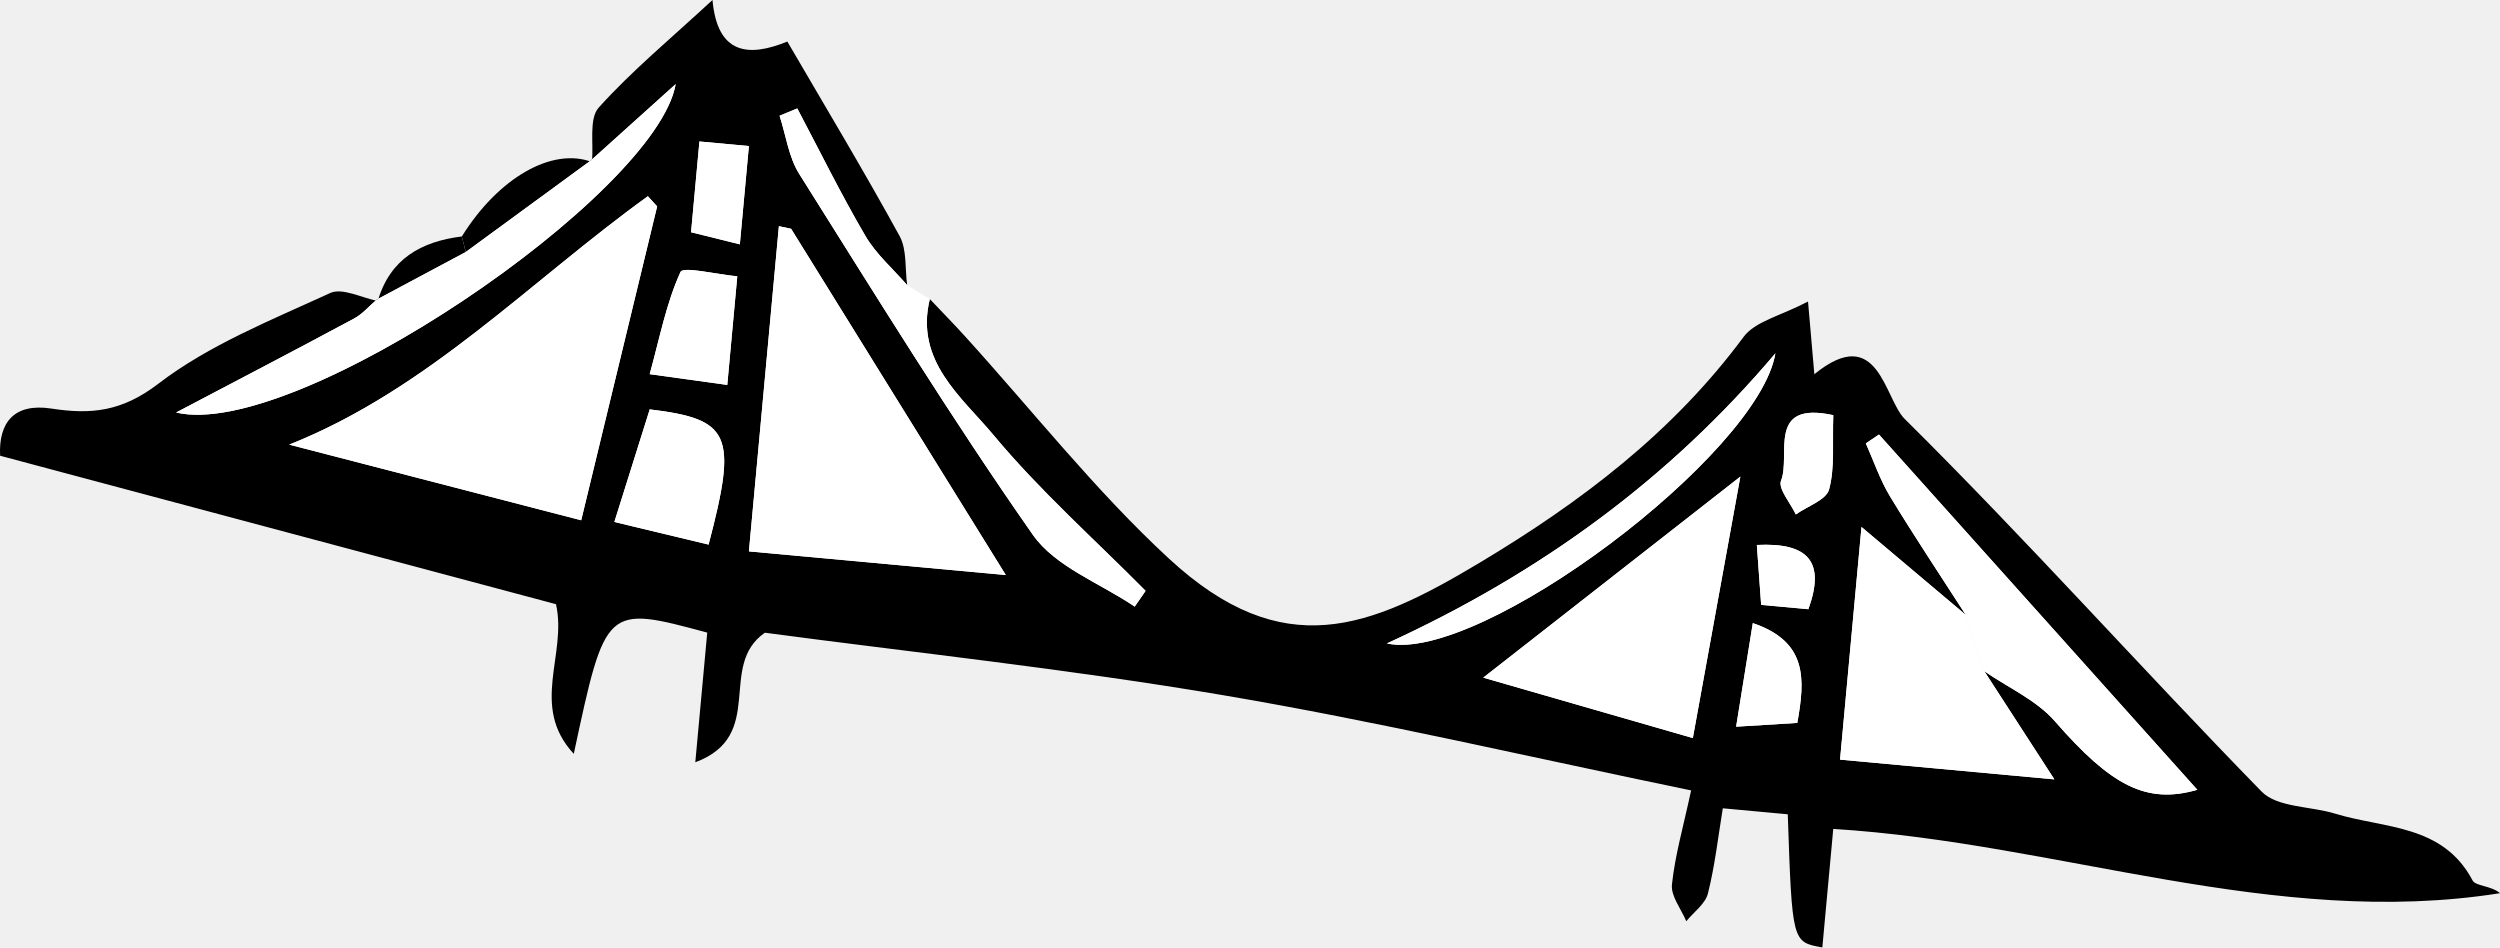
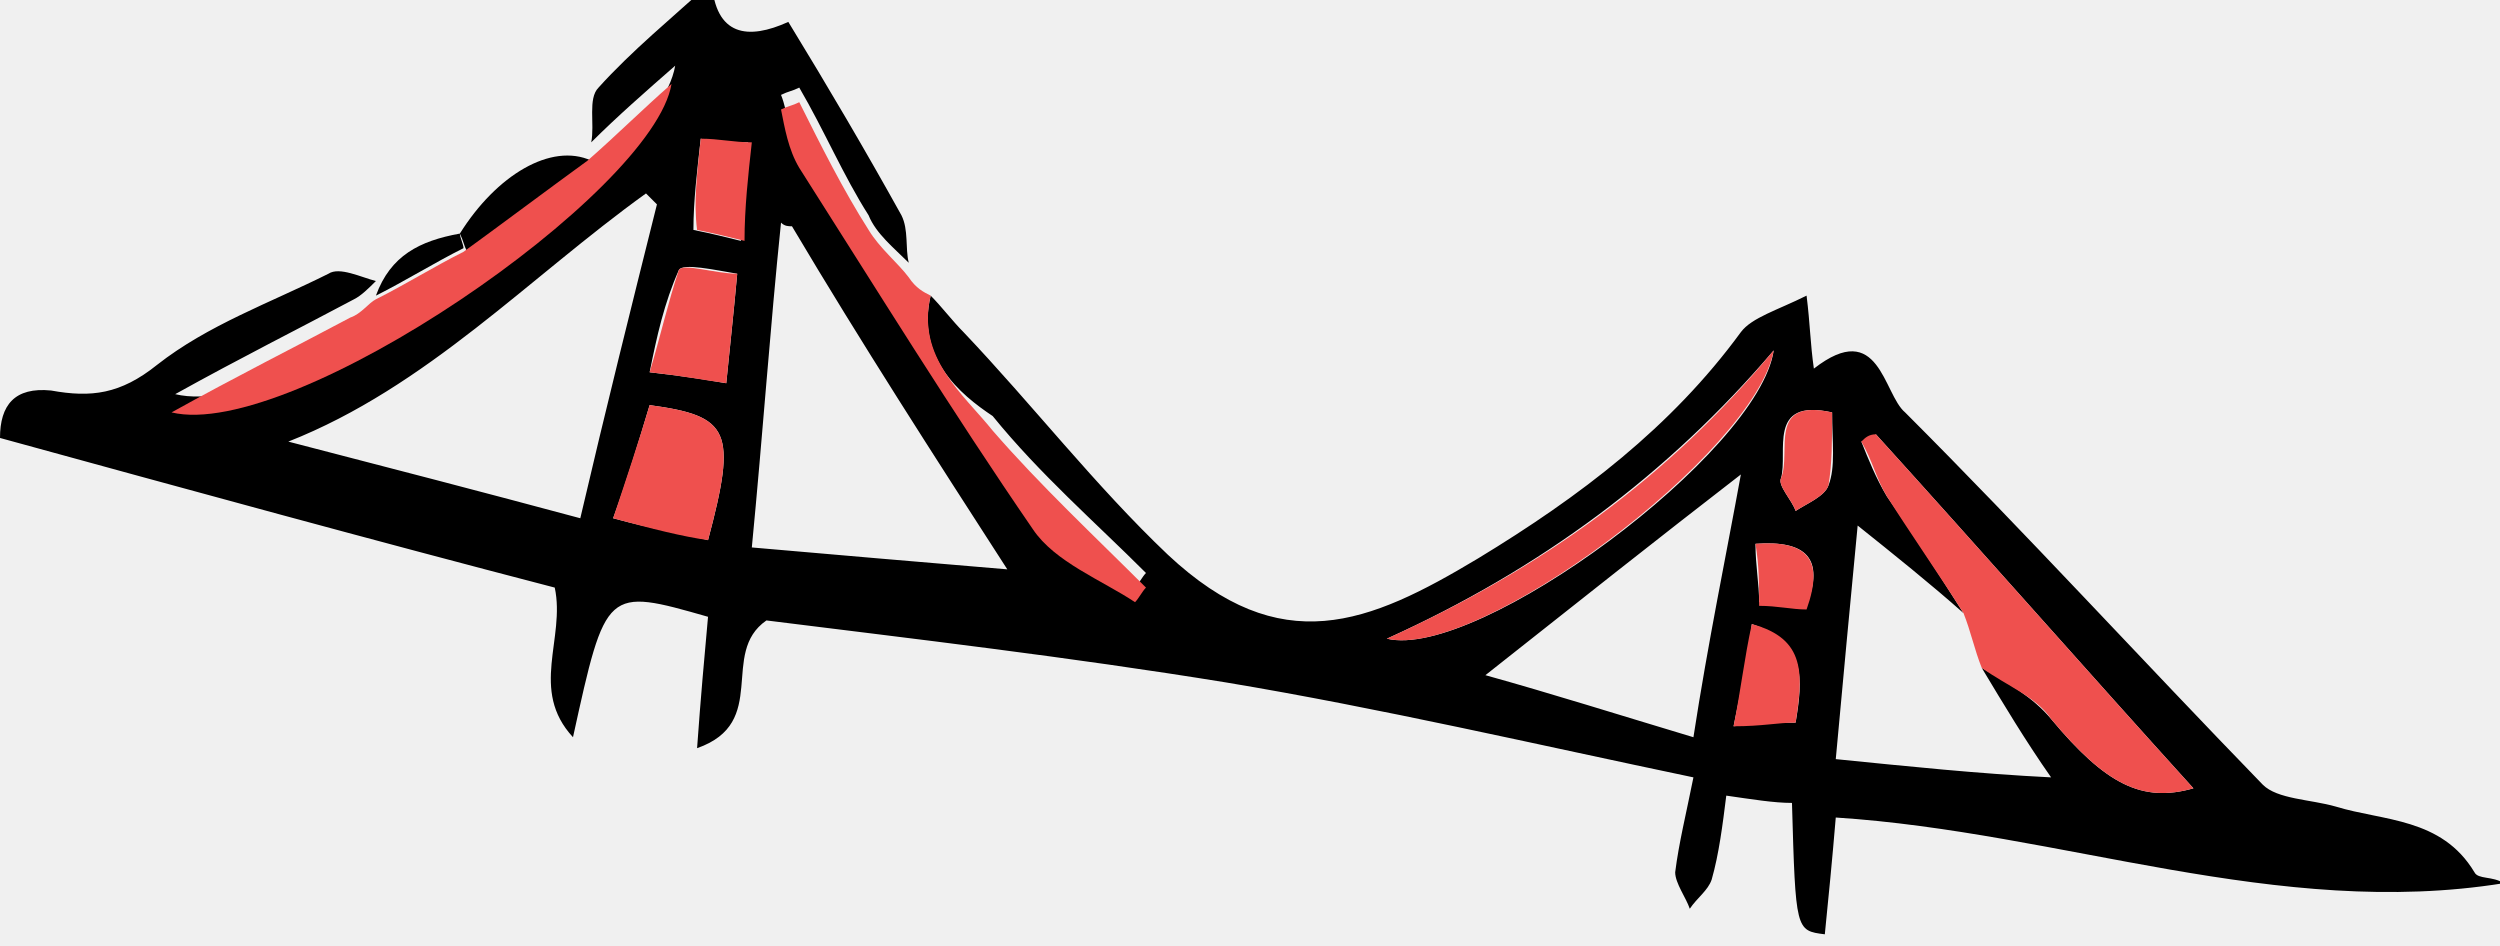
- <svg xmlns="http://www.w3.org/2000/svg" version="1.1" id="XMLID_1_" x="0px" y="0px" viewBox="0 0 68.471 25.947" enable-background="new 0 0 68.471 25.947" xml:space="preserve">
-   <g id="bridge">
-     <g>
-       <path d="M25.466,8.19c0.316,0.333,0.637,0.661,0.946,1.001c1.859,2.045,3.58,4.239,5.602,6.107    c3.127,2.889,5.5,1.918,8.52,0.109c2.756-1.652,5.281-3.557,7.22-6.18c0.317-0.428,1.016-0.574,1.765-0.969    c0.067,0.768,0.116,1.339,0.173,1.991c1.758-1.429,1.916,0.671,2.474,1.224c3.345,3.315,6.485,6.836,9.776,10.207    c0.428,0.439,1.338,0.397,2.016,0.605c1.344,0.412,2.946,0.284,3.762,1.829    c0.084,0.159,0.505,0.139,0.752,0.349c-6.189,0.982-12.092-1.381-18.262-1.76    c-0.107,1.167-0.203,2.203-0.299,3.245c-0.828-0.144-0.828-0.144-0.947-3.646c-0.541-0.05-1.096-0.101-1.779-0.164    c-0.125,0.757-0.213,1.557-0.407,2.331c-0.071,0.286-0.388,0.51-0.593,0.762    c-0.141-0.336-0.426-0.688-0.393-1.006c0.084-0.8,0.312-1.584,0.525-2.577    c-4.348-0.896-8.556-1.885-12.809-2.606c-4.253-0.722-8.551-1.177-12.56-1.713    c-1.311,0.912,0.055,2.817-1.905,3.549c0.131-1.419,0.23-2.498,0.327-3.552    c-2.784-0.75-2.784-0.75-3.655,3.321c-1.213-1.31-0.175-2.713-0.487-4.099    c-4.993-1.333-10.06-2.687-15.225-4.066c-0.044-0.905,0.379-1.45,1.405-1.292    c1.087,0.168,1.931,0.083,2.924-0.677C5.724,9.446,7.427,8.769,9.044,8.025c0.331-0.152,0.864,0.134,1.304,0.218    l-0.029-0.038C10.113,8.38,9.932,8.599,9.7,8.723c-1.522,0.818-3.054,1.616-4.877,2.575    c3.275,0.776,13.162-5.972,13.683-8.995c-0.797,0.718-1.561,1.405-2.324,2.092l0.03,0.043    c0.051-0.508-0.088-1.188,0.188-1.494C17.314,1.93,18.378,1.051,19.514,0c0.133,1.489,0.981,1.574,2.05,1.138    c1.051,1.804,2.098,3.545,3.074,5.326c0.205,0.374,0.145,0.893,0.208,1.345    c-0.387-0.446-0.851-0.847-1.144-1.348c-0.666-1.138-1.249-2.325-1.866-3.492    c-0.162,0.067-0.323,0.134-0.485,0.2c0.174,0.535,0.249,1.133,0.539,1.595    c2.091,3.322,4.15,6.67,6.399,9.884c0.614,0.877,1.842,1.323,2.789,1.966c0.099-0.144,0.199-0.288,0.298-0.432    c-1.399-1.412-2.897-2.743-4.164-4.265C26.339,10.87,25.05,9.891,25.466,8.19z M53.838,16.84    c-0.942-0.794-1.884-1.589-2.855-2.407c-0.193,2.093-0.386,4.186-0.587,6.372    c2.045,0.189,3.947,0.364,5.87,0.541c-0.662-1.022-1.29-1.992-1.918-2.962c0.652,0.45,1.428,0.792,1.932,1.37    c1.536,1.762,2.5,2.282,3.901,1.877c-2.902-3.238-5.81-6.484-8.719-9.73c-0.12,0.081-0.24,0.162-0.36,0.243    c0.218,0.486,0.389,1,0.663,1.452C52.431,14.693,53.144,15.761,53.838,16.84z M17.998,5.653    c-0.085-0.093-0.169-0.186-0.254-0.279c-3.224,2.324-6.02,5.29-9.823,6.803c2.682,0.695,5.364,1.39,7.997,2.072    C16.639,11.271,17.319,8.462,17.998,5.653z M21.667,6.266c-0.111-0.024-0.223-0.048-0.334-0.072    c-0.267,2.892-0.533,5.784-0.821,8.907c2.309,0.213,4.644,0.428,7.036,0.648    C25.576,12.571,23.622,9.418,21.667,6.266z M47.666,13.053c-2.191,1.713-4.552,3.559-7.042,5.507    c1.846,0.532,3.693,1.065,5.74,1.655C46.839,17.605,47.272,15.222,47.666,13.053z M48.625,9.677    c-2.894,3.424-6.417,6.012-10.641,7.946C40.537,18.185,48.167,12.451,48.625,9.677z M16.826,14.296    c1.077,0.258,1.831,0.439,2.581,0.619c0.794-3.013,0.61-3.435-1.612-3.703    C17.499,12.157,17.196,13.12,16.826,14.296z M20.193,7.568c-0.568-0.052-1.483-0.279-1.555-0.12    c-0.389,0.852-0.568,1.799-0.844,2.799c0.879,0.122,1.471,0.204,2.125,0.295    C20.012,9.537,20.094,8.645,20.193,7.568z M49.225,19.799c0.217-1.202,0.282-2.224-1.219-2.733    c-0.148,0.918-0.29,1.804-0.457,2.837C48.311,19.855,48.764,19.827,49.225,19.799z M19.156,3.875    c-0.085,0.923-0.157,1.705-0.229,2.486c0.492,0.122,0.901,0.223,1.336,0.331    c0.085-0.919,0.165-1.795,0.248-2.692C20.017,3.954,19.649,3.92,19.156,3.875z M50.211,11.371    c-1.846-0.401-1.153,1.105-1.431,1.792c-0.088,0.219,0.258,0.613,0.405,0.927c0.318-0.226,0.835-0.398,0.912-0.688    C50.257,12.8,50.184,12.136,50.211,11.371z M48.117,14.926c0.044,0.619,0.081,1.125,0.118,1.64    c0.497,0.046,0.896,0.083,1.293,0.119C50.005,15.375,49.516,14.855,48.117,14.926z" />
-       <path fill="#FFFFFF" d="M25.466,8.19c-0.415,1.701,0.873,2.68,1.746,3.728c1.268,1.522,2.765,2.853,4.164,4.265    c-0.099,0.144-0.199,0.288-0.298,0.432c-0.946-0.644-2.175-1.09-2.789-1.966    c-2.249-3.214-4.307-6.562-6.399-9.884c-0.291-0.462-0.365-1.06-0.539-1.595    c0.162-0.067,0.323-0.134,0.485-0.2c0.617,1.167,1.199,2.354,1.866,3.492c0.293,0.501,0.758,0.902,1.144,1.348    C25.053,7.936,25.259,8.063,25.466,8.19z" />
-       <path d="M12.649,6.476c0.999-1.607,2.476-2.452,3.563-2.038l-0.03-0.043c-1.142,0.836-2.284,1.671-3.426,2.507    C12.72,6.76,12.685,6.618,12.649,6.476z" />
-       <path d="M12.649,6.476c0.036,0.142,0.071,0.284,0.107,0.426c-0.813,0.434-1.626,0.869-2.438,1.303l0.029,0.038    C10.682,7.09,11.536,6.614,12.649,6.476z" />
-       <path fill="#FFFFFF" d="M17.998,5.653c-0.679,2.809-1.359,5.617-2.08,8.597c-2.633-0.682-5.315-1.377-7.997-2.072    c3.803-1.514,6.599-4.479,9.823-6.803C17.829,5.467,17.913,5.56,17.998,5.653z" />
-       <path fill="#FFFFFF" d="M21.667,6.266c1.955,3.153,3.91,6.306,5.88,9.484c-2.392-0.22-4.727-0.436-7.036-0.648    c0.288-3.123,0.554-6.015,0.821-8.907C21.444,6.218,21.555,6.242,21.667,6.266z" />
-       <path fill="#FFFFFF" d="M54.348,18.384c0.628,0.97,1.256,1.94,1.918,2.962c-1.924-0.177-3.825-0.353-5.87-0.541    c0.202-2.186,0.395-4.279,0.587-6.372c0.971,0.818,1.913,1.613,2.855,2.407    C54.008,17.355,54.178,17.87,54.348,18.384z" />
-       <path fill="#FFFFFF" d="M47.666,13.053c-0.394,2.169-0.828,4.552-1.302,7.161c-2.047-0.59-3.894-1.123-5.74-1.655    C43.115,16.612,45.475,14.766,47.666,13.053z" />
-       <path fill="#FFFFFF" d="M54.348,18.384c-0.17-0.515-0.34-1.03-0.51-1.544c-0.694-1.079-1.407-2.147-2.073-3.244    c-0.274-0.452-0.445-0.966-0.663-1.452c0.12-0.081,0.24-0.162,0.36-0.243c2.908,3.246,5.817,6.491,8.719,9.73    c-1.401,0.405-2.364-0.115-3.901-1.877C55.776,19.176,54.999,18.834,54.348,18.384z" />
-       <path fill="#FFFFFF" d="M10.318,8.205c0.813-0.434,1.626-0.869,2.438-1.303c1.142-0.836,2.284-1.671,3.426-2.507    c0.763-0.687,1.527-1.375,2.324-2.092c-0.521,3.022-10.408,9.771-13.683,8.995    c1.822-0.959,3.355-1.756,4.877-2.575C9.932,8.599,10.113,8.38,10.318,8.205z" />
-       <path fill="#FFFFFF" d="M48.625,9.677c-0.458,2.773-8.088,8.508-10.641,7.946    C42.208,15.689,45.731,13.102,48.625,9.677z" />
-       <path fill="#FFFFFF" d="M16.826,14.296c0.37-1.176,0.673-2.14,0.969-3.083c2.221,0.268,2.405,0.69,1.612,3.703    C18.657,14.736,17.902,14.555,16.826,14.296z" />
-       <path fill="#FFFFFF" d="M20.193,7.568c-0.099,1.078-0.181,1.969-0.274,2.975c-0.654-0.091-1.246-0.173-2.125-0.295    c0.275-1,0.455-1.948,0.844-2.799C18.71,7.289,19.625,7.515,20.193,7.568z" />
-       <path fill="#FFFFFF" d="M49.225,19.799c-0.461,0.029-0.914,0.057-1.675,0.104c0.166-1.033,0.309-1.919,0.457-2.837    C49.507,17.574,49.442,18.596,49.225,19.799z" />
-       <path fill="#FFFFFF" d="M19.156,3.875c0.493,0.045,0.861,0.079,1.355,0.125c-0.083,0.897-0.163,1.773-0.248,2.692    c-0.435-0.108-0.844-0.209-1.336-0.331C18.998,5.579,19.071,4.797,19.156,3.875z" />
-       <path fill="#FFFFFF" d="M50.211,11.371c-0.027,0.766,0.046,1.429-0.114,2.031c-0.077,0.29-0.594,0.462-0.912,0.688    c-0.147-0.314-0.494-0.708-0.405-0.927C49.058,12.475,48.365,10.969,50.211,11.371z" />
-       <path fill="#FFFFFF" d="M48.117,14.926c1.398-0.071,1.887,0.448,1.411,1.76c-0.397-0.037-0.796-0.073-1.293-0.119    C48.199,16.052,48.162,15.545,48.117,14.926z" />
+ <svg xmlns="http://www.w3.org/2000/svg" version="1.1" id="XMLID_1_" x="0px" y="0px" viewBox="-271 384.1 68.5 25.9" style="enable-background:new -271 384.1 68.5 25.9;" xml:space="preserve">
+   <style type="text/css">
+ 	.st0{fill:#EF504E;}
+ </style>
+   <g id="_x36_wrlrR.tif_1_">
+     <g id="XMLID_220_">
+       <path id="XMLID_723_" d="M-245.5,392.2c0.3,0.3,0.6,0.7,0.9,1c1.9,2,3.6,4.2,5.6,6.1c3.1,2.9,5.5,1.9,8.5,0.1    c2.8-1.7,5.3-3.6,7.2-6.2c0.3-0.4,1-0.6,1.8-1c0.1,0.8,0.1,1.3,0.2,2c1.8-1.4,1.9,0.7,2.5,1.2c3.3,3.3,6.5,6.8,9.8,10.2    c0.4,0.4,1.3,0.4,2,0.6c1.3,0.4,2.9,0.3,3.8,1.8c0.1,0.2,0.5,0.1,0.8,0.3c-6.2,1-12.1-1.4-18.3-1.8c-0.1,1.2-0.2,2.2-0.3,3.2    c-0.8-0.1-0.8-0.1-0.9-3.6c-0.5,0-1.1-0.1-1.8-0.2c-0.1,0.8-0.2,1.6-0.4,2.3c-0.1,0.3-0.4,0.5-0.6,0.8c-0.1-0.3-0.4-0.7-0.4-1    c0.1-0.8,0.3-1.6,0.5-2.6c-4.3-0.9-8.6-1.9-12.8-2.6c-4.3-0.7-8.6-1.2-12.6-1.7c-1.3,0.9,0.1,2.8-1.9,3.5c0.1-1.4,0.2-2.5,0.3-3.6    c-2.8-0.8-2.8-0.8-3.7,3.3c-1.2-1.3-0.2-2.7-0.5-4.1c-5-1.3-10.1-2.7-15.2-4.1c0-0.9,0.4-1.4,1.4-1.3c1.1,0.2,1.9,0.1,2.9-0.7    c1.4-1.1,3.1-1.7,4.7-2.5c0.3-0.2,0.9,0.1,1.3,0.2l0,0c-0.2,0.2-0.4,0.4-0.6,0.5c-1.5,0.8-3.1,1.6-4.9,2.6c3.3,0.8,13.2-6,13.7-9    c-0.8,0.7-1.6,1.4-2.3,2.1l0,0c0.1-0.5-0.1-1.2,0.2-1.5c0.9-1,2-1.9,3.1-2.9c0.1,1.5,1,1.6,2.1,1.1c1.1,1.8,2.1,3.5,3.1,5.3    c0.2,0.4,0.1,0.9,0.2,1.3c-0.4-0.4-0.9-0.8-1.1-1.3c-0.7-1.1-1.2-2.3-1.9-3.5c-0.2,0.1-0.3,0.1-0.5,0.2c0.2,0.5,0.2,1.1,0.5,1.6    c2.1,3.3,4.1,6.7,6.4,9.9c0.6,0.9,1.8,1.3,2.8,2c0.1-0.1,0.2-0.3,0.3-0.4c-1.4-1.4-2.9-2.7-4.2-4.3    C-244.7,394.9-245.9,393.9-245.5,392.2z M-217.2,400.9c-0.9-0.8-1.9-1.6-2.9-2.4c-0.2,2.1-0.4,4.2-0.6,6.4c2,0.2,3.9,0.4,5.9,0.5    c-0.7-1-1.3-2-1.9-3c0.7,0.4,1.4,0.8,1.9,1.4c1.5,1.8,2.5,2.3,3.9,1.9c-2.9-3.2-5.8-6.5-8.7-9.7c-0.1,0.1-0.2,0.2-0.4,0.2    c0.2,0.5,0.4,1,0.7,1.5C-218.6,398.7-217.9,399.8-217.2,400.9z M-253,389.7c-0.1-0.1-0.2-0.2-0.3-0.3c-3.2,2.3-6,5.3-9.8,6.8    c2.7,0.7,5.4,1.4,8,2.1C-254.4,395.3-253.7,392.5-253,389.7z M-249.3,390.3c-0.1,0-0.2,0-0.3-0.1c-0.3,2.9-0.5,5.8-0.8,8.9    c2.3,0.2,4.6,0.4,7,0.6C-245.4,396.6-247.4,393.5-249.3,390.3z M-223.3,397.1c-2.2,1.7-4.6,3.6-7,5.5c1.8,0.5,3.7,1.1,5.7,1.7    C-224.2,401.7-223.7,399.3-223.3,397.1z M-222.4,393.7c-2.9,3.4-6.4,6-10.6,7.9C-230.5,402.2-222.8,396.5-222.4,393.7z     M-254.2,398.3c1.1,0.3,1.8,0.4,2.6,0.6c0.8-3,0.6-3.4-1.6-3.7C-253.5,396.2-253.8,397.2-254.2,398.3z M-250.8,391.6    c-0.6-0.1-1.5-0.3-1.6-0.1c-0.4,0.9-0.6,1.8-0.8,2.8c0.9,0.1,1.5,0.2,2.1,0.3C-251,393.6-250.9,392.7-250.8,391.6z M-221.8,403.9    c0.2-1.2,0.3-2.2-1.2-2.7c-0.1,0.9-0.3,1.8-0.5,2.8C-222.7,403.9-222.2,403.9-221.8,403.9z M-251.8,387.9    c-0.1,0.9-0.2,1.7-0.2,2.5c0.5,0.1,0.9,0.2,1.3,0.3c0.1-0.9,0.2-1.8,0.2-2.7C-251,388-251.4,388-251.8,387.9z M-220.8,395.4    c-1.8-0.4-1.2,1.1-1.4,1.8c-0.1,0.2,0.3,0.6,0.4,0.9c0.3-0.2,0.8-0.4,0.9-0.7C-220.7,396.9-220.8,396.2-220.8,395.4z M-222.9,399    c0,0.6,0.1,1.1,0.1,1.6c0.5,0,0.9,0.1,1.3,0.1C-221,399.4-221.5,398.9-222.9,399z" />
+       <path id="XMLID_722_" class="st0" d="M-245.5,392.2c-0.4,1.7,0.9,2.7,1.7,3.7c1.3,1.5,2.8,2.9,4.2,4.3c-0.1,0.1-0.2,0.3-0.3,0.4    c-0.9-0.6-2.2-1.1-2.8-2c-2.2-3.2-4.3-6.6-6.4-9.9c-0.3-0.5-0.4-1.1-0.5-1.6c0.2-0.1,0.3-0.1,0.5-0.2c0.6,1.2,1.2,2.4,1.9,3.5    c0.3,0.5,0.8,0.9,1.1,1.3C-245.9,392-245.7,392.1-245.5,392.2z" />
+       <path id="XMLID_721_" d="M-258.4,390.5c1-1.6,2.5-2.5,3.6-2l0,0c-1.1,0.8-2.3,1.7-3.4,2.5C-258.3,390.8-258.3,390.7-258.4,390.5z" />
+       <path id="XMLID_720_" d="M-258.4,390.5c0,0.1,0.1,0.3,0.1,0.4c-0.8,0.4-1.6,0.9-2.4,1.3l0,0C-260.3,391.1-259.5,390.7-258.4,390.5    z" />
+       <path id="XMLID_719_" class="st0" d="M-216.7,402.4c-0.2-0.5-0.3-1-0.5-1.5c-0.7-1.1-1.4-2.1-2.1-3.2c-0.3-0.5-0.4-1-0.7-1.5    c0.1-0.1,0.2-0.2,0.4-0.2c2.9,3.2,5.8,6.5,8.7,9.7c-1.4,0.4-2.4-0.1-3.9-1.9C-215.2,403.2-216,402.9-216.7,402.4z" />
+       <path id="XMLID_718_" class="st0" d="M-260.7,392.3c0.8-0.4,1.6-0.9,2.4-1.3c1.1-0.8,2.3-1.7,3.4-2.5c0.8-0.7,1.5-1.4,2.3-2.1    c-0.5,3-10.4,9.8-13.7,9c1.8-1,3.4-1.8,4.9-2.6C-261.1,392.7-260.9,392.4-260.7,392.3z" />
+       <path id="XMLID_717_" class="st0" d="M-222.4,393.7c-0.5,2.8-8.1,8.5-10.6,7.9C-228.8,399.7-225.3,397.2-222.4,393.7z" />
+       <path id="XMLID_716_" class="st0" d="M-254.2,398.3c0.4-1.2,0.7-2.1,1-3.1c2.2,0.3,2.4,0.7,1.6,3.7    C-252.3,398.8-253.1,398.6-254.2,398.3z" />
+       <path id="XMLID_715_" class="st0" d="M-250.8,391.6c-0.1,1.1-0.2,2-0.3,3c-0.7-0.1-1.2-0.2-2.1-0.3c0.3-1,0.5-1.9,0.8-2.8    C-252.3,391.3-251.4,391.6-250.8,391.6z" />
+       <path id="XMLID_714_" class="st0" d="M-221.8,403.9c-0.5,0-0.9,0.1-1.7,0.1c0.2-1,0.3-1.9,0.5-2.8    C-221.5,401.6-221.6,402.6-221.8,403.9z" />
+       <path id="XMLID_713_" class="st0" d="M-251.8,387.9c0.5,0,0.9,0.1,1.4,0.1c-0.1,0.9-0.2,1.8-0.2,2.7c-0.4-0.1-0.8-0.2-1.3-0.3    C-252,389.6-251.9,388.9-251.8,387.9z" />
+       <path id="XMLID_712_" class="st0" d="M-220.8,395.4c0,0.8,0,1.4-0.1,2c-0.1,0.3-0.6,0.5-0.9,0.7c-0.1-0.3-0.5-0.7-0.4-0.9    C-221.9,396.5-222.6,395-220.8,395.4z" />
+       <path id="XMLID_711_" class="st0" d="M-222.9,399c1.4-0.1,1.9,0.4,1.4,1.8c-0.4,0-0.8-0.1-1.3-0.1    C-222.8,400.1-222.8,399.6-222.9,399z" />
    </g>
  </g>
</svg>
